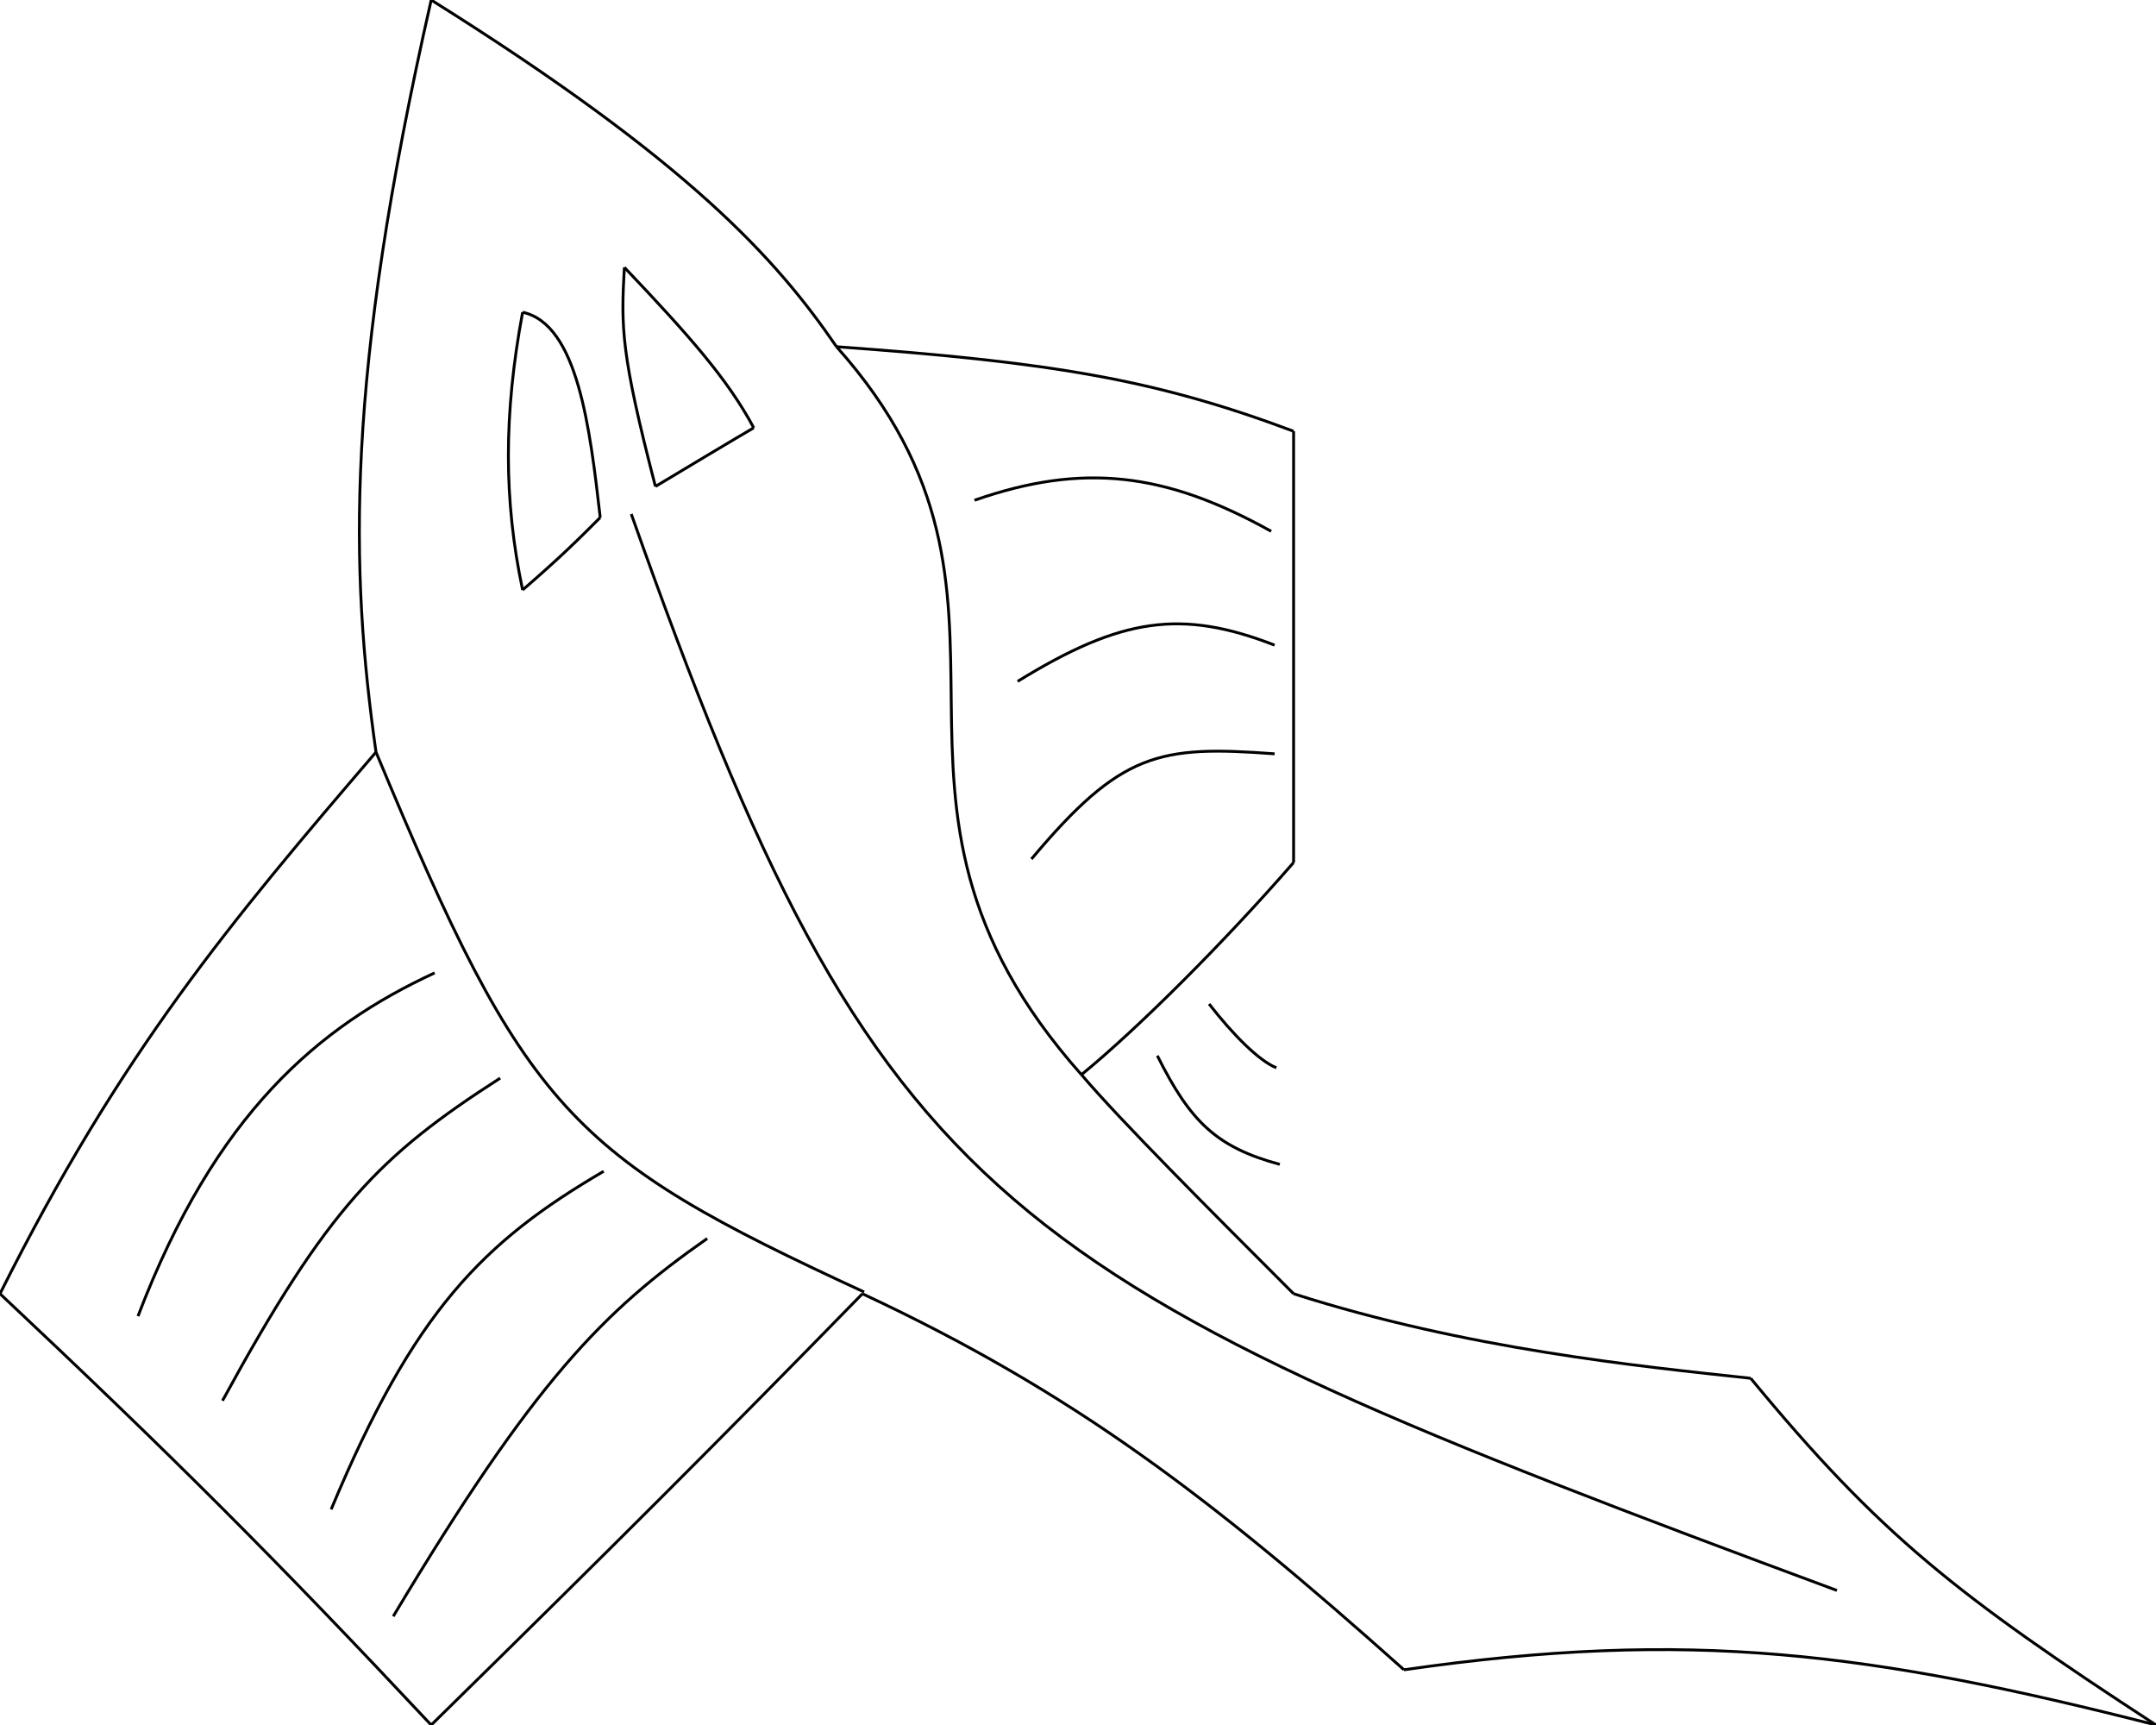
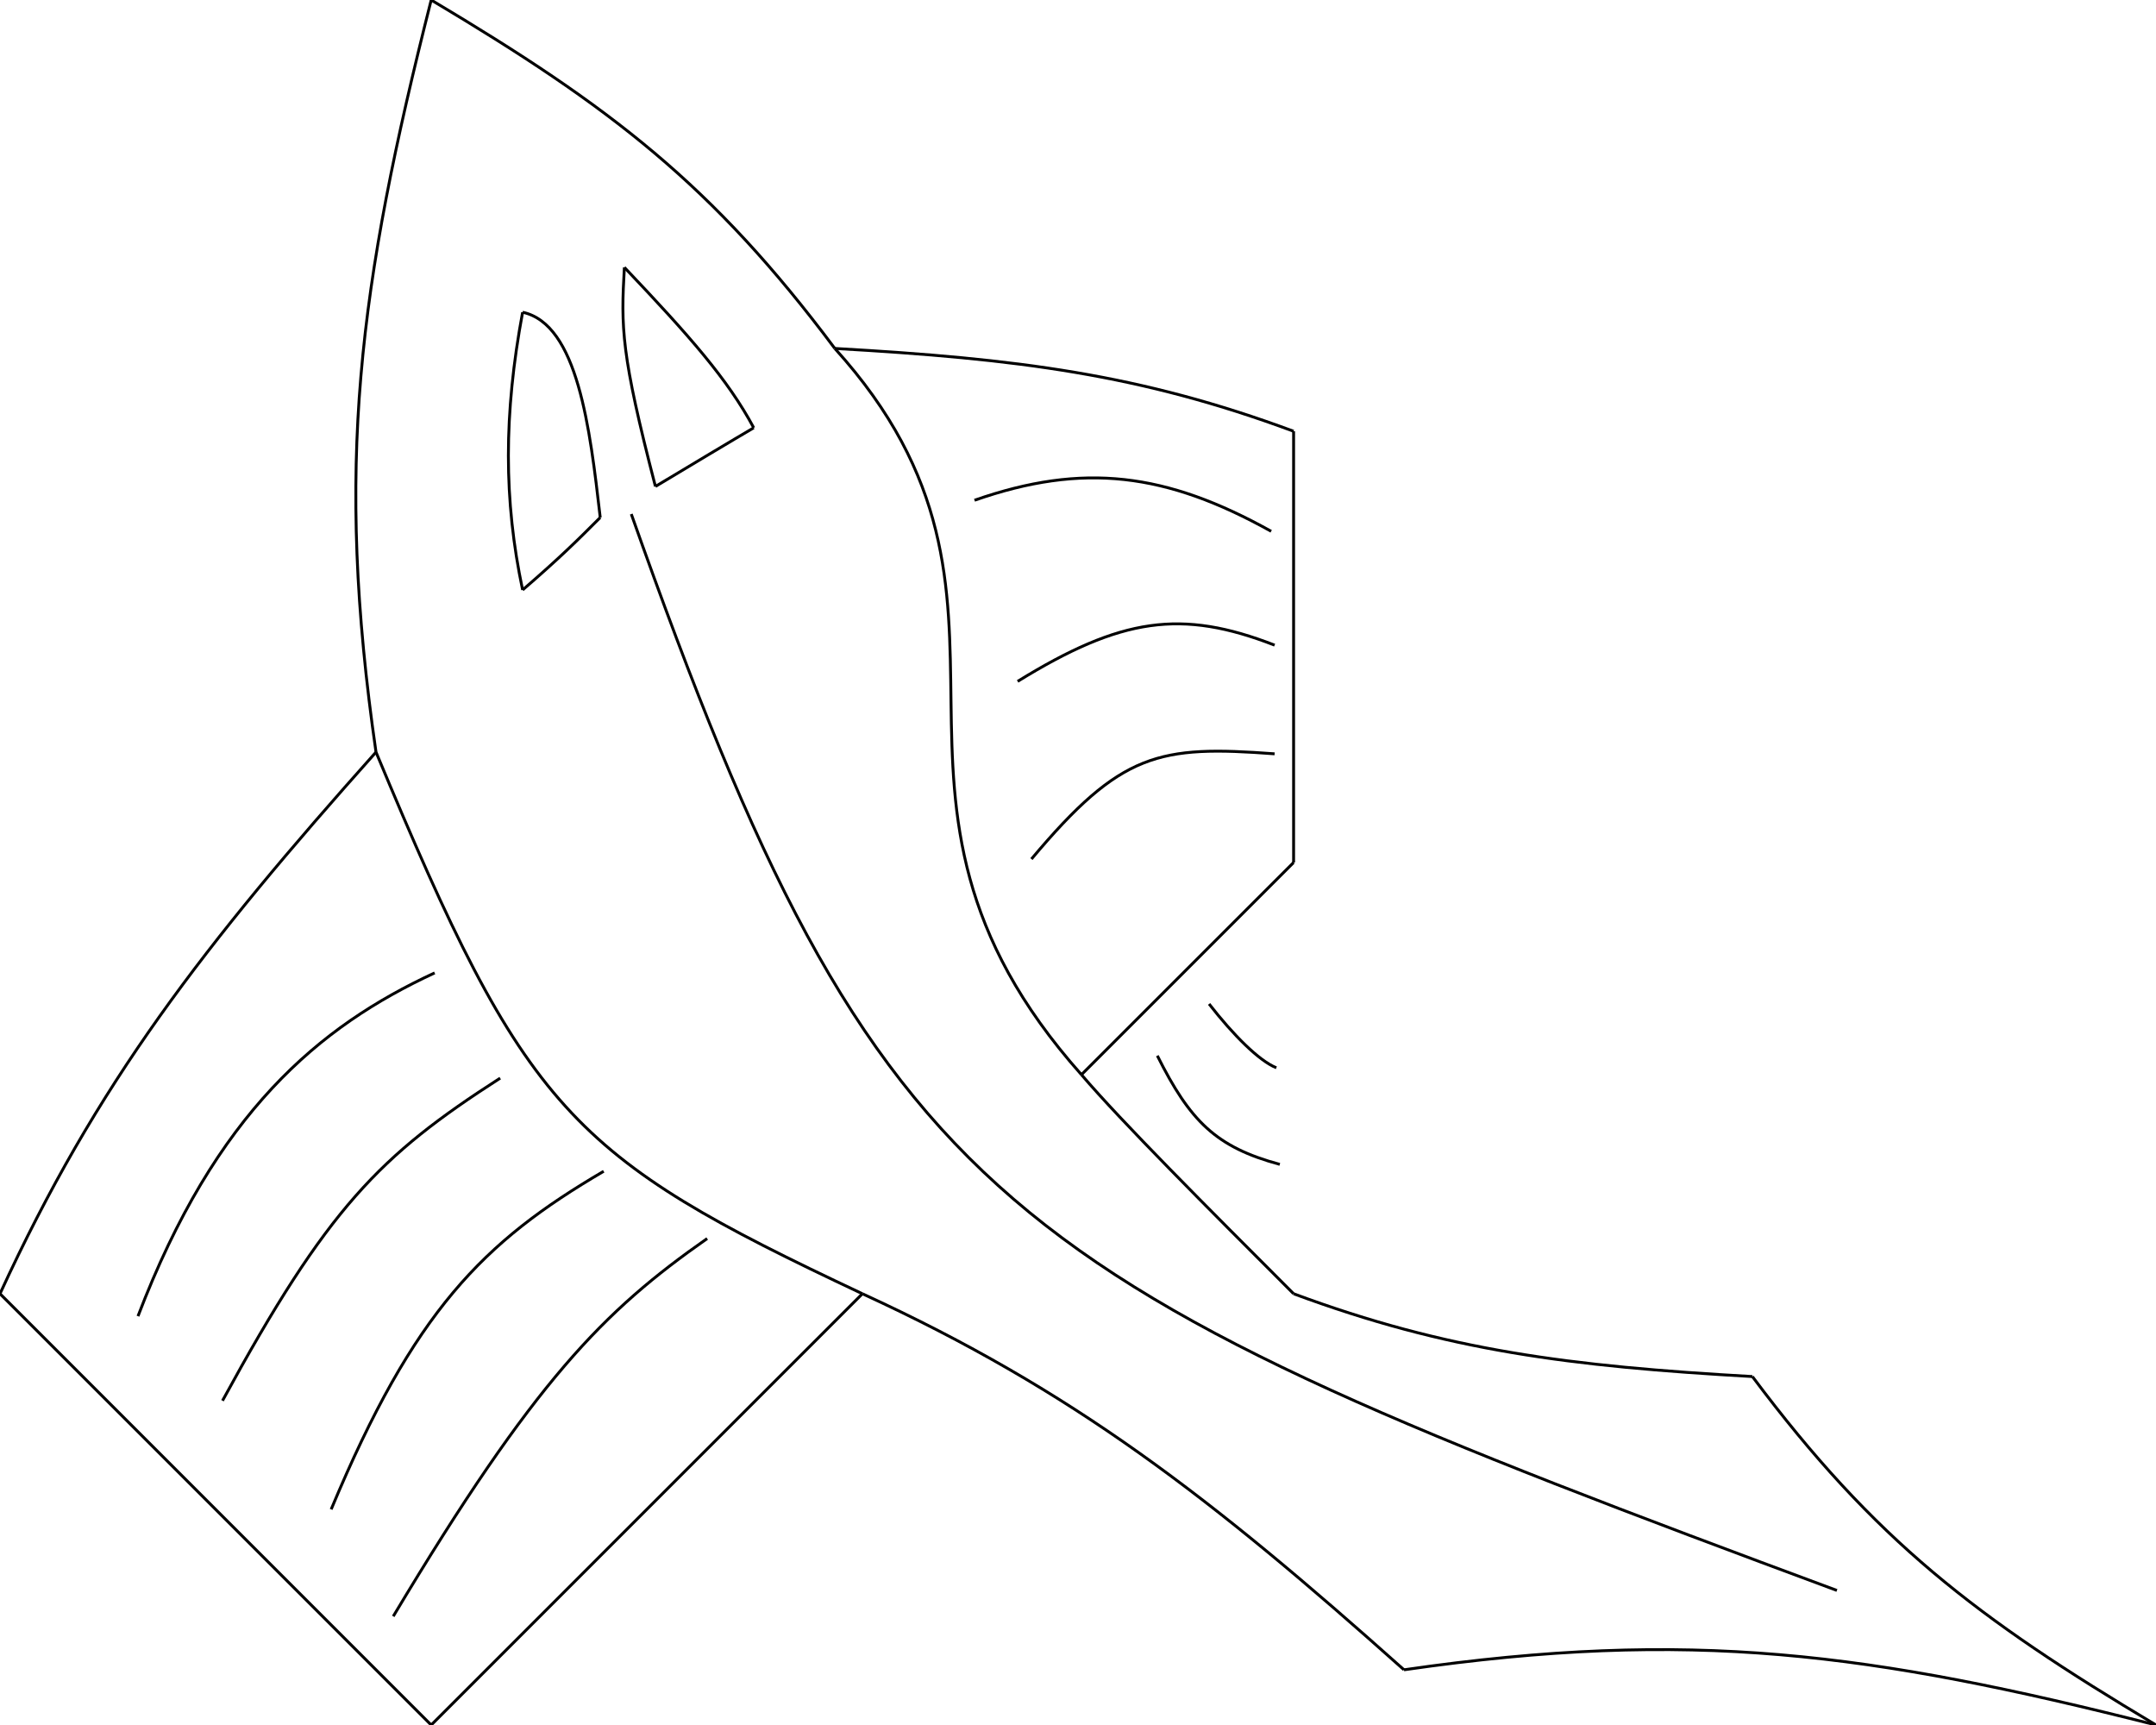
<svg xmlns="http://www.w3.org/2000/svg" width="750px" height="600px" viewBox="0 0 750 600" version="1.1">
  <description />
  <defs>
    </defs>
  <path stroke-width="1" stroke="#000000" fill="none" d="M219.6,178.8 C306,423 348,445.2 639,553.2 " />
-   <path stroke-width="1" stroke="#000000" fill="none" d="M488.4,580.8 C588,566.4 651,574.8 750,600 " />
-   <path stroke-width="1" stroke="#000000" fill="none" d="M300,450 C373.2,484.2 421.2,520.8 488.4,580.8 " />
-   <path stroke-width="1" stroke="#000000" fill="none" d="M150,600 C214.8,536.4 250.8,500.4 300,450 " />
-   <path stroke-width="1" stroke="#000000" fill="none" d="M0,450 C60,506.4 96,542.4 150,600 " />
-   <path stroke-width="1" stroke="#000000" fill="none" d="M0,450 C42,366 80.4,320.4 130.8,261.6 " />
-   <path stroke-width="1" stroke="#000000" fill="none" d="M130.8,261.6 C183,387 198,402 300.6,449.4 " />
-   <path stroke-width="1" stroke="#000000" fill="none" d="M130.8,261.6 C121.8,198 120,132 150,0 " />
-   <path stroke-width="1" stroke="#000000" fill="none" d="M150,0 C240,56.4 270,90 291,120.6 " />
-   <path stroke-width="1" stroke="#000000" fill="none" d="M291,120.6 C370.8,210 289.2,276 376.2,373.8 " />
+   <path stroke-width="1" stroke="#000000" fill="none" d="M488.4,580.8 C588,566.4 650.4,574.8 750,600 " />
+   <path stroke-width="1" stroke="#000000" fill="none" d="M300,450 C373.2,483.6 421.2,520.8 488.4,580.8 " />
+   <path stroke-width="1" stroke="#000000" fill="none" d="M150,600 C216,534 255,495 300,450 " />
+   <path stroke-width="1" stroke="#000000" fill="none" d="M0,450 C60,510 96,546 150,600 " />
+   <path stroke-width="1" stroke="#000000" fill="none" d="M0,450 C33.6,376.8 70.8,328.8 130.8,261.6 " />
+   <path stroke-width="1" stroke="#000000" fill="none" d="M130.8,261.6 C183,387 198,402 300,450 " />
+   <path stroke-width="1" stroke="#000000" fill="none" d="M130.8,261.6 C116.4,162 124.8,99.6 150,0 " />
+   <path stroke-width="1" stroke="#000000" fill="none" d="M150,0 C212.4,37.2 247.8,64.2 290.4,121.2 " />
+   <path stroke-width="1" stroke="#000000" fill="none" d="M290.4,121.2 C370.8,210 289.2,276 376.2,373.8 " />
  <path stroke-width="1" stroke="#000000" fill="none" d="M376.2,373.8 C390,390 420,420 450,450 " />
-   <path stroke-width="1" stroke="#000000" fill="none" d="M450,450 C510,469.2 570,475.2 609,479.4 " />
-   <path stroke-width="1" stroke="#000000" fill="none" d="M609,479.4 C654,534 681,555 750,600 " />
-   <path stroke-width="1" stroke="#000000" fill="none" d="M291,120.6 C366,126 402,132 450,150 " />
+   <path stroke-width="1" stroke="#000000" fill="none" d="M450,450 C503.4,469.8 546,475.2 609.6,478.8 " />
+   <path stroke-width="1" stroke="#000000" fill="none" d="M609.6,478.8 C652.2,535.8 687.6,562.8 750,600 " />
+   <path stroke-width="1" stroke="#000000" fill="none" d="M290.4,121.2 C354,124.8 396.6,130.2 450,150 " />
  <path stroke-width="1" stroke="#000000" fill="none" d="M450,150 C450,225 450,255 450,300 " />
-   <path stroke-width="1" stroke="#000000" fill="none" d="M450,300 C426,327.6 396,357.6 376.2,373.8 " />
+   <path stroke-width="1" stroke="#000000" fill="none" d="M450,300 C426,324 396,354 376.2,373.8 " />
  <path stroke-width="1" stroke="#000000" fill="none" d="M339,174 C376.8,160.8 405.6,164.4 442.2,184.8 " />
  <path stroke-width="1" stroke="#000000" fill="none" d="M354,237 C390,214.8 411,211.8 443.4,224.4 " />
  <path stroke-width="1" stroke="#000000" fill="none" d="M358.8,298.8 C390,261.6 403.2,259.2 443.4,262.2 " />
  <path stroke-width="1" stroke="#000000" fill="none" d="M420.6,349.2 C429,360 438,369 444,371.4 " />
  <path stroke-width="1" stroke="#000000" fill="none" d="M402.6,367.2 C414,390 423,399 445.2,405 " />
  <path stroke-width="1" stroke="#000000" fill="none" d="M48,457.8 C75,387 111,357 151.2,338.4 " />
  <path stroke-width="1" stroke="#000000" fill="none" d="M77.4,487.2 C114,420 132,402 174,375 " />
  <path stroke-width="1" stroke="#000000" fill="none" d="M115.2,525 C144,456 168,432 210,407.4 " />
  <path stroke-width="1" stroke="#000000" fill="none" d="M136.8,562.2 C186,480 210,456 246,430.8 " />
  <path stroke-width="1" stroke="#000000" fill="none" d="M181.8,205.2 C195,193.8 201,187.8 208.8,180 " />
  <path stroke-width="1" stroke="#000000" fill="none" d="M181.8,205.2 C175.2,174 175.2,144 181.8,108.6 " />
  <path stroke-width="1" stroke="#000000" fill="none" d="M181.8,108.6 C201,112.8 205.2,148.8 208.8,180 " />
  <path stroke-width="1" stroke="#000000" fill="none" d="M228,169.2 C240,162 255,153 262.2,148.8 " />
  <path stroke-width="1" stroke="#000000" fill="none" d="M228,169.2 C216,123 216,114 217.2,93 " />
  <path stroke-width="1" stroke="#000000" fill="none" d="M217.2,93 C240,117 253.2,132 262.2,148.8 " />
</svg>
